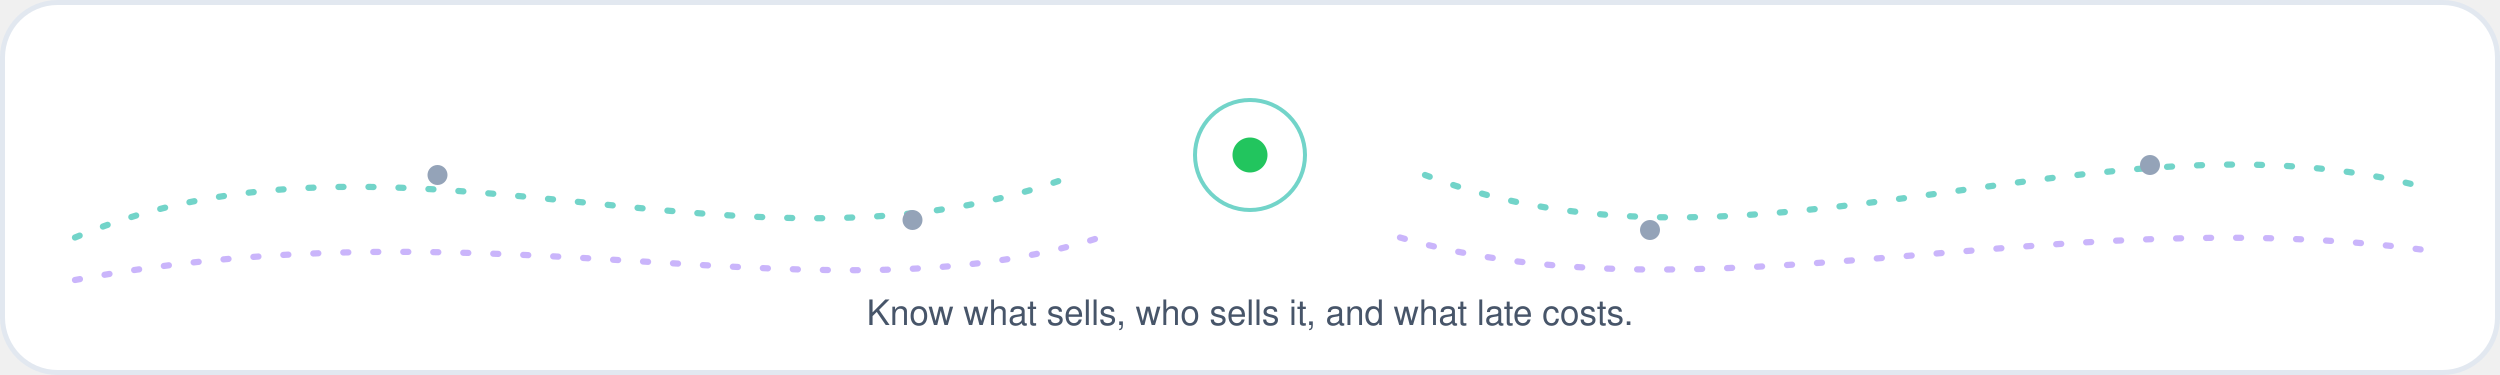
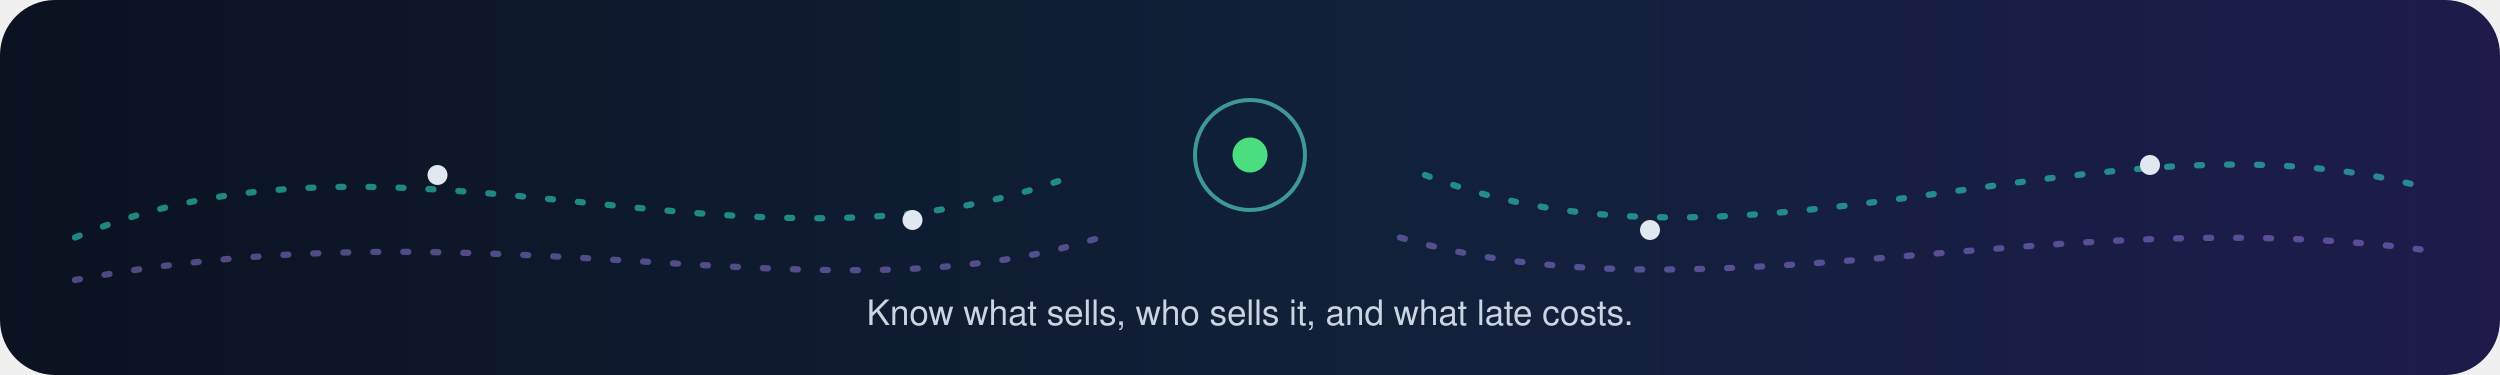
<svg xmlns="http://www.w3.org/2000/svg" viewBox="0 0 1000 150" width="1000" height="150" role="img" aria-label="Know what sells, who sells it, and what late costs.">
  <defs>
+     <linearGradient id="bg" x1="0" y1="0" x2="1" y2="0">
+       <stop offset="0" stop-color="#0B1220" />
+       <stop offset="0.55" stop-color="#10213A" />
+       <stop offset="1" stop-color="#1E1B4B" />
+     </linearGradient>
  </defs>
  <style>
    text { font-family: "Segoe UI", -apple-system, Helvetica, Arial, sans-serif; }
    .wave { fill: none; stroke-width: 2.5; stroke-linecap: round; stroke-dasharray: 2 10; animation: flow 6s linear infinite; }
    @keyframes flow { to { stroke-dashoffset: -120; } }
    .pulse { animation: pulse 2s ease-in-out infinite; }
    @keyframes pulse { 0%, 100% { opacity: 1; } 50% { opacity: 0.3; } }
  </style>
-   <rect x="1" y="1" width="998" height="148" rx="22" fill="#FFFFFF" stroke="#E2E8F0" stroke-width="2" />
-   <path class="wave" stroke="#14B8A6" stroke-opacity="0.6" d="M30 95 C 160 40, 300 120, 430 70 M570 70 C 700 120, 840 40, 970 75" />
-   <path class="wave" stroke="#8B5CF6" stroke-opacity="0.45" style="animation-duration:9s" d="M30 112 C 200 80, 330 130, 440 95 M560 95 C 680 130, 820 80, 970 100" />
-   <circle cx="175" cy="70" r="4" fill="#94A3B8" />
-   <circle cx="365" cy="88" r="4" fill="#94A3B8" />
-   <circle cx="660" cy="92" r="4" fill="#94A3B8" />
-   <circle cx="860" cy="66" r="4" fill="#94A3B8" />
-   <circle cx="500" cy="62" r="22" fill="none" stroke="#14B8A6" stroke-opacity="0.6" stroke-width="1.6" />
-   <circle cx="500" cy="62" r="7" fill="#22C55E" class="pulse" />
-   <text x="500" y="130" font-size="14" fill="#475569" text-anchor="middle">Know what sells, who sells it, and what late costs.</text>
+   <rect width="1000" height="150" rx="22" fill="url(#bg)" />
+   <path class="wave" stroke="#2DD4BF" stroke-opacity="0.6" d="M30 95 C 160 40, 300 120, 430 70 M570 70 C 700 120, 840 40, 970 75" />
+   <path class="wave" stroke="#A78BFA" stroke-opacity="0.45" style="animation-duration:9s" d="M30 112 C 200 80, 330 130, 440 95 M560 95 C 680 130, 820 80, 970 100" />
+   <circle cx="175" cy="70" r="4" fill="#E2E8F0" />
+   <circle cx="365" cy="88" r="4" fill="#E2E8F0" />
+   <circle cx="660" cy="92" r="4" fill="#E2E8F0" />
+   <circle cx="860" cy="66" r="4" fill="#E2E8F0" />
+   <circle cx="500" cy="62" r="22" fill="none" stroke="#5EEAD4" stroke-opacity="0.6" stroke-width="1.6" />
+   <circle cx="500" cy="62" r="7" fill="#4ADE80" class="pulse" />
+   <text x="500" y="130" font-size="14" fill="#CBD5E1" text-anchor="middle">Know what sells, who sells it, and what late costs.</text>
</svg>
